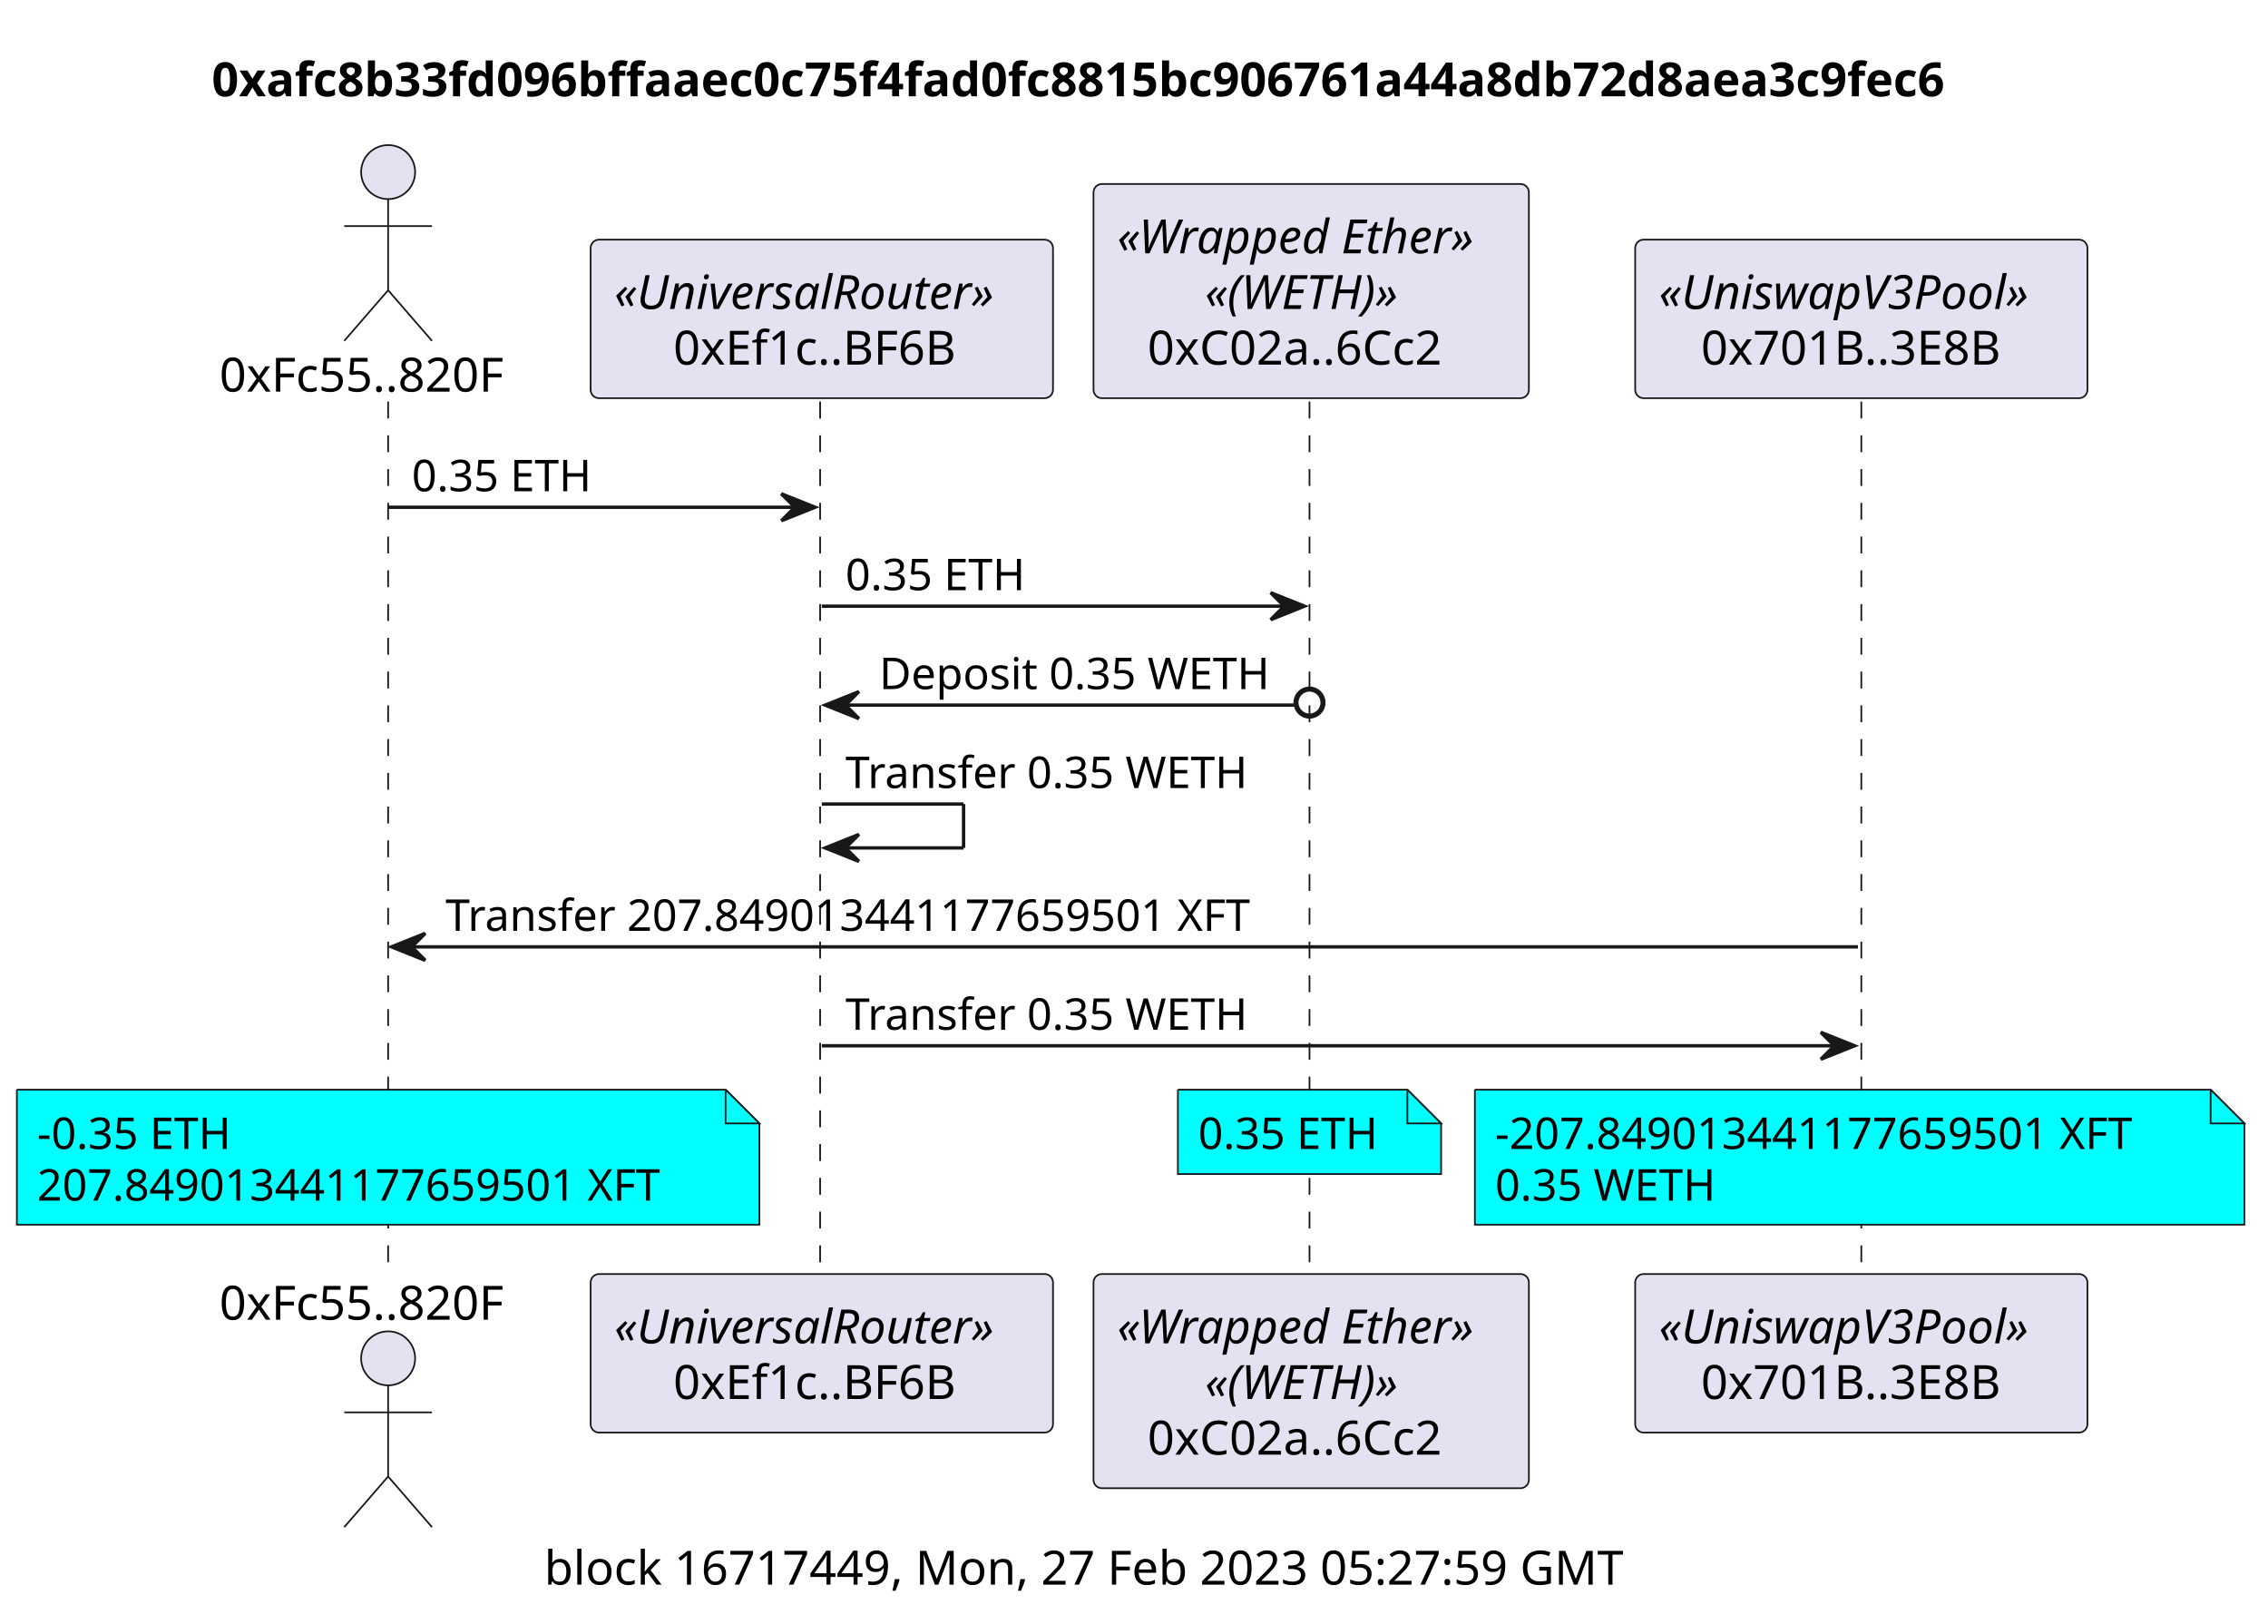
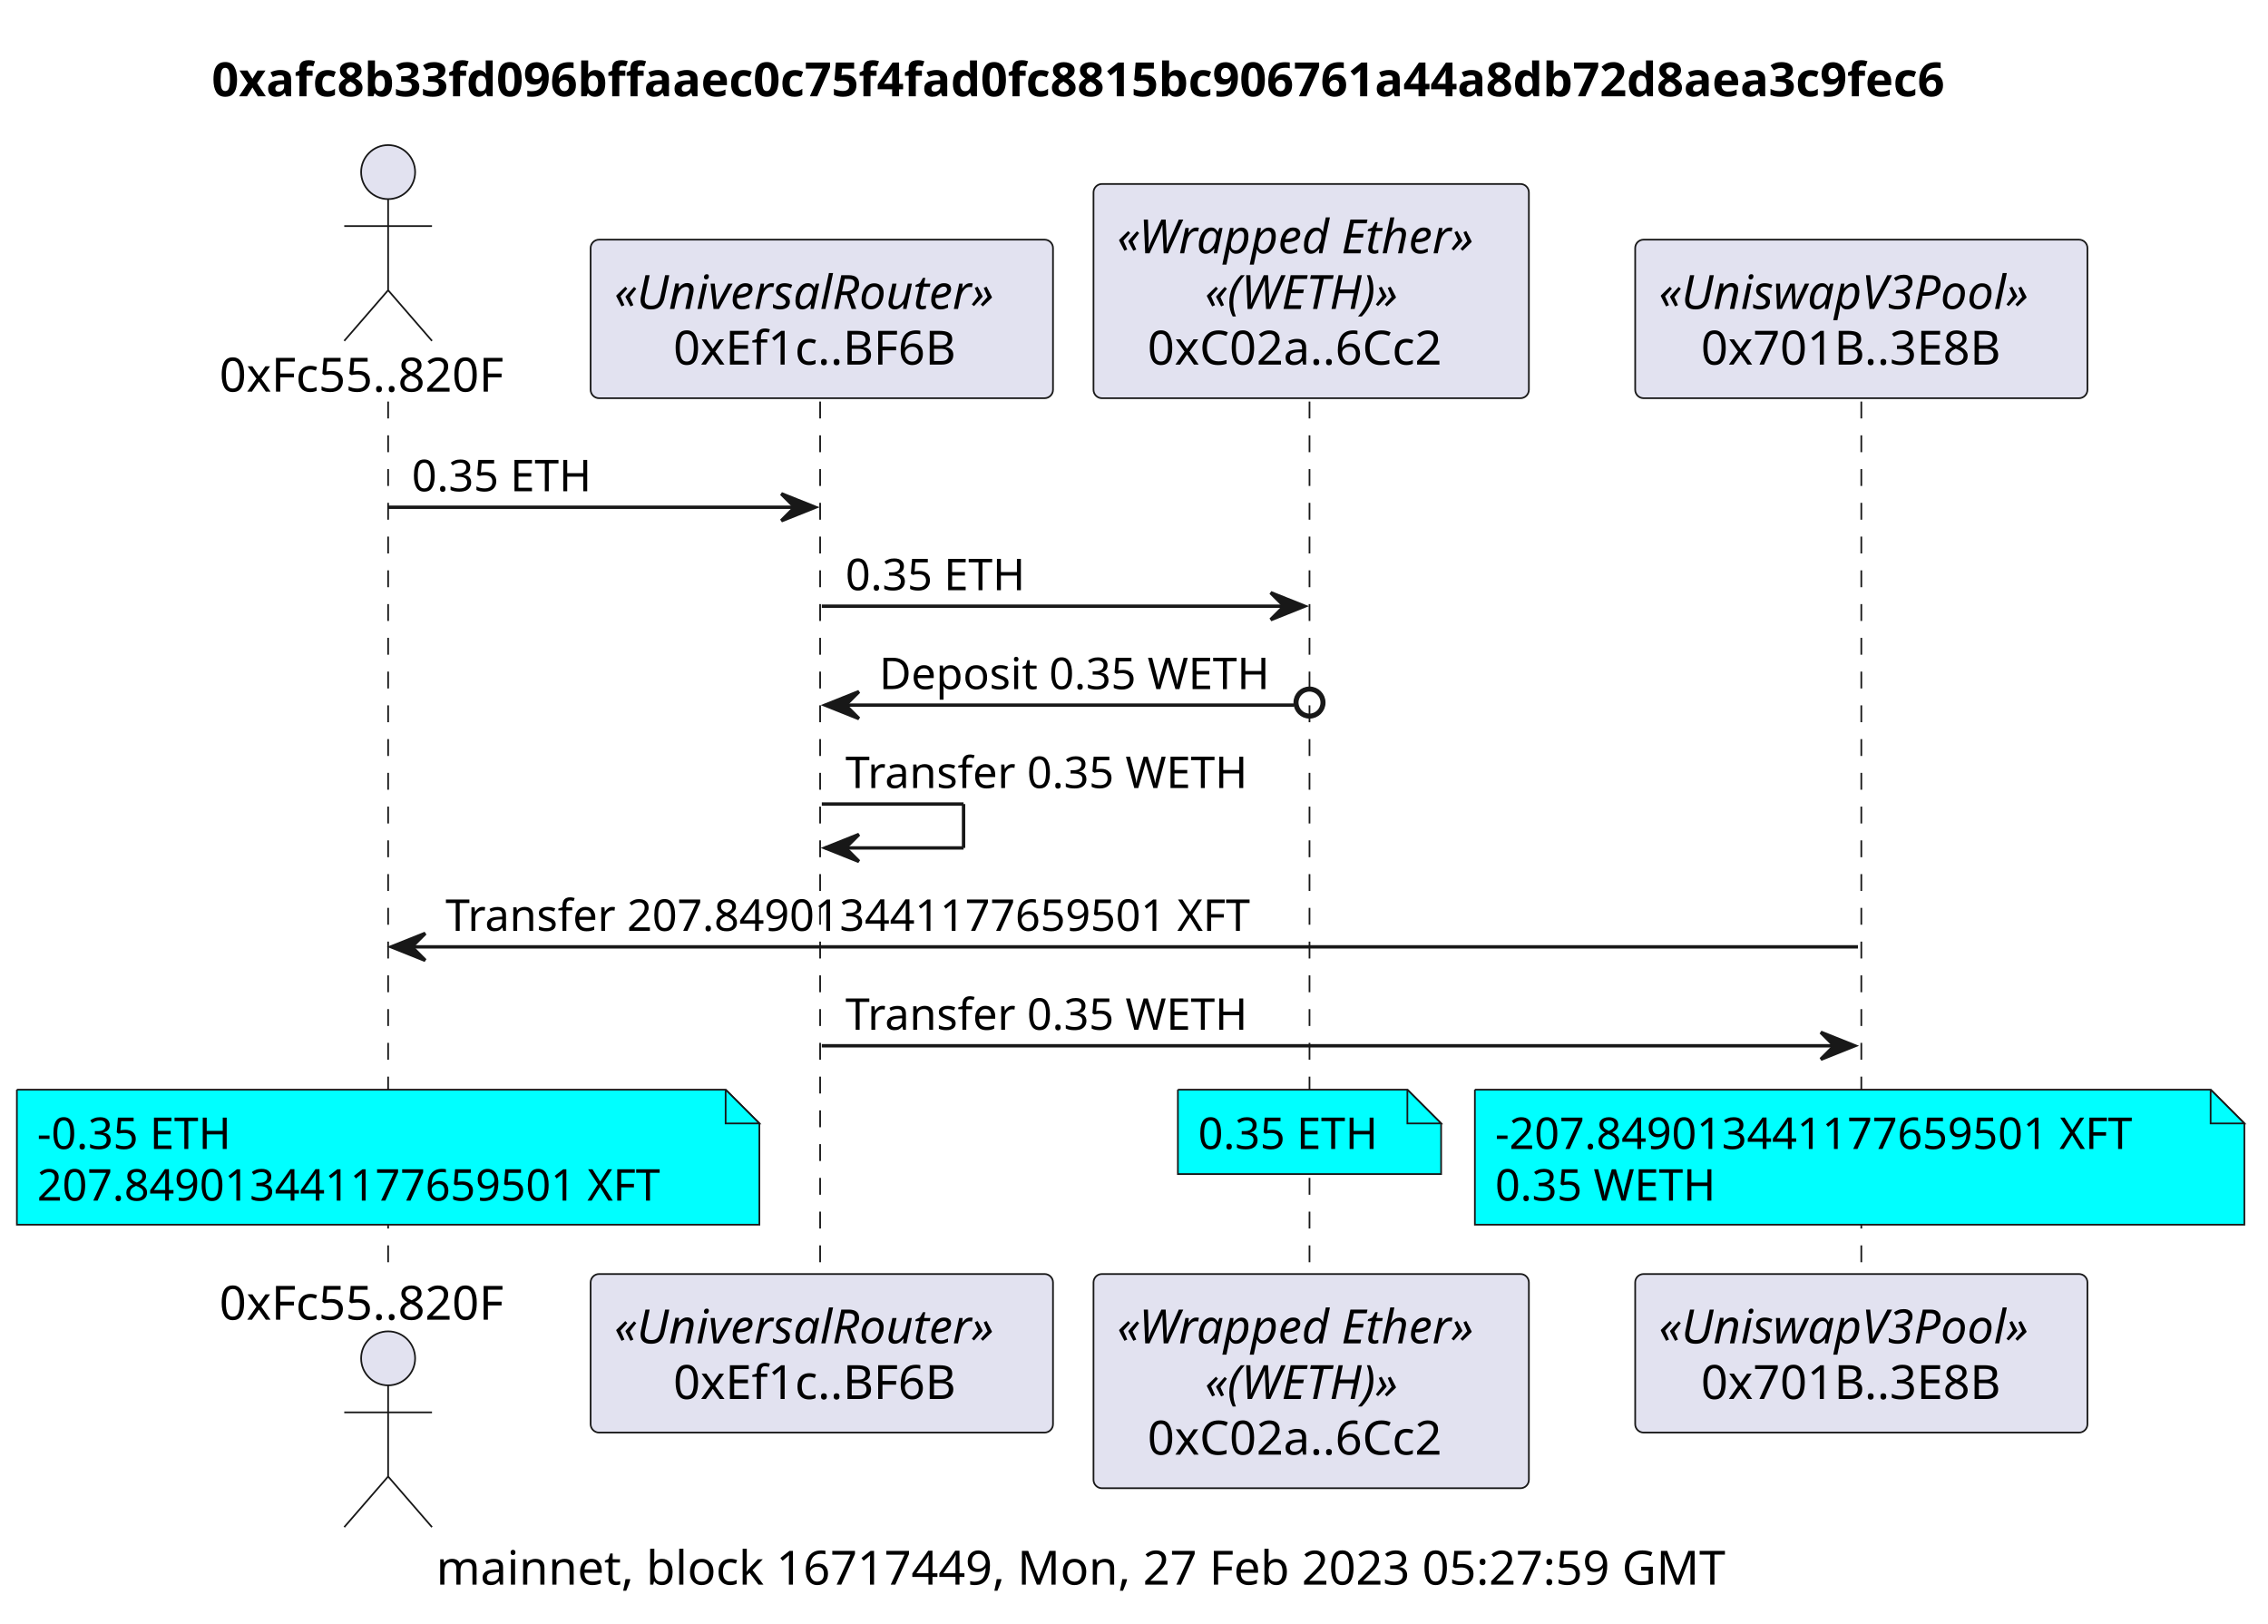
<svg xmlns="http://www.w3.org/2000/svg" contentStyleType="text/css" height="481px" preserveAspectRatio="none" style="width:672px;height:481px;background:#FFFFFF;" version="1.1" viewBox="0 0 672 481" width="672px" zoomAndPan="magnify">
  <defs />
  <g>
    <text fill="#000000" font-family="sans-serif" font-size="14" font-weight="bold" lengthAdjust="spacing" textLength="544" x="62.75" y="28.535">0xafc8b33fd096bffaaec0c75f4fad0fc8815bc906761a44a8db72d8aea3c9fec6</text>
-     <text fill="#000000" font-family="sans-serif" font-size="14" lengthAdjust="spacing" textLength="347" x="161.25" y="469.484">block 16717449, Mon, 27 Feb 2023 05:27:59 GMT</text>
+     <text fill="#000000" font-family="sans-serif" font-size="14" lengthAdjust="spacing" textLength="411" x="129.25" y="469.484">mainnet, block 16717449, Mon, 27 Feb 2023 05:27:59 GMT</text>
    <line style="stroke:#181818;stroke-width:0.5;stroke-dasharray:5.0,5.0;" x1="115" x2="115" y1="118.977" y2="378.461" />
    <line style="stroke:#181818;stroke-width:0.5;stroke-dasharray:5.0,5.0;" x1="243" x2="243" y1="118.977" y2="378.461" />
    <line style="stroke:#181818;stroke-width:0.5;stroke-dasharray:5.0,5.0;" x1="388" x2="388" y1="118.977" y2="378.461" />
    <line style="stroke:#181818;stroke-width:0.5;stroke-dasharray:5.0,5.0;" x1="551.5" x2="551.5" y1="118.977" y2="378.461" />
    <text fill="#000000" font-family="sans-serif" font-size="14" lengthAdjust="spacing" textLength="94" x="65" y="116.023">0xFc55..820F</text>
    <ellipse cx="115" cy="50.988" fill="#E2E2F0" rx="8" ry="8" style="stroke:#181818;stroke-width:0.5;" />
    <path d="M115,58.988 L115,85.988 M102,66.988 L128,66.988 M115,85.988 L102,100.988 M115,85.988 L128,100.988 " fill="none" style="stroke:#181818;stroke-width:0.5;" />
    <text fill="#000000" font-family="sans-serif" font-size="14" lengthAdjust="spacing" textLength="94" x="65" y="390.996">0xFc55..820F</text>
    <ellipse cx="115" cy="402.449" fill="#E2E2F0" rx="8" ry="8" style="stroke:#181818;stroke-width:0.5;" />
    <path d="M115,410.449 L115,437.449 M102,418.449 L128,418.449 M115,437.449 L102,452.449 M115,437.449 L128,452.449 " fill="none" style="stroke:#181818;stroke-width:0.5;" />
    <rect fill="#E2E2F0" height="46.977" rx="2.5" ry="2.5" style="stroke:#181818;stroke-width:0.5;" width="137" x="175" y="71" />
    <text fill="#000000" font-family="sans-serif" font-size="14" font-style="italic" lengthAdjust="spacing" textLength="123" x="182" y="91.535">«UniversalRouter»</text>
    <text fill="#000000" font-family="sans-serif" font-size="14" lengthAdjust="spacing" textLength="88" x="199.5" y="108.023">0xEf1c..BF6B</text>
    <rect fill="#E2E2F0" height="46.977" rx="2.5" ry="2.5" style="stroke:#181818;stroke-width:0.5;" width="137" x="175" y="377.461" />
    <text fill="#000000" font-family="sans-serif" font-size="14" font-style="italic" lengthAdjust="spacing" textLength="123" x="182" y="397.996">«UniversalRouter»</text>
    <text fill="#000000" font-family="sans-serif" font-size="14" lengthAdjust="spacing" textLength="88" x="199.5" y="414.484">0xEf1c..BF6B</text>
    <rect fill="#E2E2F0" height="63.465" rx="2.5" ry="2.5" style="stroke:#181818;stroke-width:0.5;" width="129" x="324" y="54.512" />
    <text fill="#000000" font-family="sans-serif" font-size="14" font-style="italic" lengthAdjust="spacing" textLength="115" x="331" y="75.047">«Wrapped Ether»</text>
    <text fill="#000000" font-family="sans-serif" font-size="14" font-style="italic" lengthAdjust="spacing" textLength="63" x="357" y="91.535">«(WETH)»</text>
    <text fill="#000000" font-family="sans-serif" font-size="14" lengthAdjust="spacing" textLength="97" x="340" y="108.023">0xC02a..6Cc2</text>
    <rect fill="#E2E2F0" height="63.465" rx="2.5" ry="2.5" style="stroke:#181818;stroke-width:0.5;" width="129" x="324" y="377.461" />
    <text fill="#000000" font-family="sans-serif" font-size="14" font-style="italic" lengthAdjust="spacing" textLength="115" x="331" y="397.996">«Wrapped Ether»</text>
    <text fill="#000000" font-family="sans-serif" font-size="14" font-style="italic" lengthAdjust="spacing" textLength="63" x="357" y="414.484">«(WETH)»</text>
    <text fill="#000000" font-family="sans-serif" font-size="14" lengthAdjust="spacing" textLength="97" x="340" y="430.973">0xC02a..6Cc2</text>
    <rect fill="#E2E2F0" height="46.977" rx="2.5" ry="2.5" style="stroke:#181818;stroke-width:0.5;" width="134" x="484.5" y="71" />
    <text fill="#000000" font-family="sans-serif" font-size="14" font-style="italic" lengthAdjust="spacing" textLength="120" x="491.5" y="91.535">«UniswapV3Pool»</text>
    <text fill="#000000" font-family="sans-serif" font-size="14" lengthAdjust="spacing" textLength="95" x="504" y="108.023">0x701B..3E8B</text>
    <rect fill="#E2E2F0" height="46.977" rx="2.5" ry="2.5" style="stroke:#181818;stroke-width:0.5;" width="134" x="484.5" y="377.461" />
    <text fill="#000000" font-family="sans-serif" font-size="14" font-style="italic" lengthAdjust="spacing" textLength="120" x="491.5" y="397.996">«UniswapV3Pool»</text>
    <text fill="#000000" font-family="sans-serif" font-size="14" lengthAdjust="spacing" textLength="95" x="504" y="414.484">0x701B..3E8B</text>
    <polygon fill="#181818" points="231.5,146.287,241.5,150.287,231.5,154.287,235.5,150.287" style="stroke:#181818;stroke-width:1.0;" />
    <line style="stroke:#181818;stroke-width:1.0;" x1="115" x2="237.5" y1="150.287" y2="150.287" />
    <text fill="#000000" font-family="sans-serif" font-size="13" lengthAdjust="spacing" textLength="57" x="122" y="145.545">0.35 ETH</text>
    <polygon fill="#181818" points="376.5,175.598,386.5,179.598,376.5,183.598,380.5,179.598" style="stroke:#181818;stroke-width:1.0;" />
    <line style="stroke:#181818;stroke-width:1.0;" x1="243.5" x2="382.5" y1="179.598" y2="179.598" />
    <text fill="#000000" font-family="sans-serif" font-size="13" lengthAdjust="spacing" textLength="57" x="250.5" y="174.856">0.35 ETH</text>
    <polygon fill="#181818" points="254.5,204.908,244.5,208.908,254.5,212.908,250.5,208.908" style="stroke:#181818;stroke-width:1.0;" />
    <ellipse cx="388" cy="208.158" fill="none" rx="4" ry="4" style="stroke:#181818;stroke-width:1.5;" />
    <line style="stroke:#181818;stroke-width:1.0;" x1="248.5" x2="383.5" y1="208.908" y2="208.908" />
    <text fill="#000000" font-family="sans-serif" font-size="13" lengthAdjust="spacing" textLength="121" x="260.5" y="204.166">Deposit 0.35 WETH</text>
    <line style="stroke:#181818;stroke-width:1.0;" x1="243.5" x2="285.5" y1="238.219" y2="238.219" />
    <line style="stroke:#181818;stroke-width:1.0;" x1="285.5" x2="285.5" y1="238.219" y2="251.219" />
    <line style="stroke:#181818;stroke-width:1.0;" x1="244.5" x2="285.5" y1="251.219" y2="251.219" />
    <polygon fill="#181818" points="254.5,247.219,244.5,251.219,254.5,255.219,250.5,251.219" style="stroke:#181818;stroke-width:1.0;" />
    <text fill="#000000" font-family="sans-serif" font-size="13" lengthAdjust="spacing" textLength="124" x="250.5" y="233.477">Transfer 0.35 WETH</text>
    <polygon fill="#181818" points="126,276.529,116,280.529,126,284.529,122,280.529" style="stroke:#181818;stroke-width:1.0;" />
    <line style="stroke:#181818;stroke-width:1.0;" x1="120" x2="550.5" y1="280.529" y2="280.529" />
    <text fill="#000000" font-family="sans-serif" font-size="13" lengthAdjust="spacing" textLength="255" x="132" y="275.787">Transfer 207.849013441177659501 XFT</text>
    <polygon fill="#181818" points="539.5,305.84,549.5,309.84,539.5,313.84,543.5,309.84" style="stroke:#181818;stroke-width:1.0;" />
    <line style="stroke:#181818;stroke-width:1.0;" x1="243.5" x2="545.5" y1="309.84" y2="309.84" />
    <text fill="#000000" font-family="sans-serif" font-size="13" lengthAdjust="spacing" textLength="124" x="250.5" y="305.098">Transfer 0.35 WETH</text>
    <path d="M5,322.84 L5,362.84 L225,362.84 L225,332.84 L215,322.84 L5,322.84 " fill="#00FFFF" style="stroke:#181818;stroke-width:0.5;" />
    <path d="M215,322.84 L215,332.84 L225,332.84 L215,322.84 " fill="#00FFFF" style="stroke:#181818;stroke-width:0.5;" />
    <text fill="#000000" font-family="sans-serif" font-size="13" lengthAdjust="spacing" textLength="65" x="11" y="340.408">-0.35 ETH</text>
    <text fill="#000000" font-family="sans-serif" font-size="13" lengthAdjust="spacing" textLength="199" x="11" y="355.719">207.849013441177659501 XFT</text>
    <path d="M349,322.84 L349,347.84 L427,347.84 L427,332.84 L417,322.84 L349,322.84 " fill="#00FFFF" style="stroke:#181818;stroke-width:0.5;" />
    <path d="M417,322.84 L417,332.84 L427,332.84 L417,322.84 " fill="#00FFFF" style="stroke:#181818;stroke-width:0.5;" />
    <text fill="#000000" font-family="sans-serif" font-size="13" lengthAdjust="spacing" textLength="57" x="355" y="340.408">0.35 ETH</text>
    <path d="M437,322.84 L437,362.84 L665,362.84 L665,332.84 L655,322.84 L437,322.84 " fill="#00FFFF" style="stroke:#181818;stroke-width:0.5;" />
    <path d="M655,322.84 L655,332.84 L665,332.84 L655,322.84 " fill="#00FFFF" style="stroke:#181818;stroke-width:0.5;" />
    <text fill="#000000" font-family="sans-serif" font-size="13" lengthAdjust="spacing" textLength="207" x="443" y="340.408">-207.849013441177659501 XFT</text>
    <text fill="#000000" font-family="sans-serif" font-size="13" lengthAdjust="spacing" textLength="68" x="443" y="355.719">0.35 WETH</text>
  </g>
</svg>
